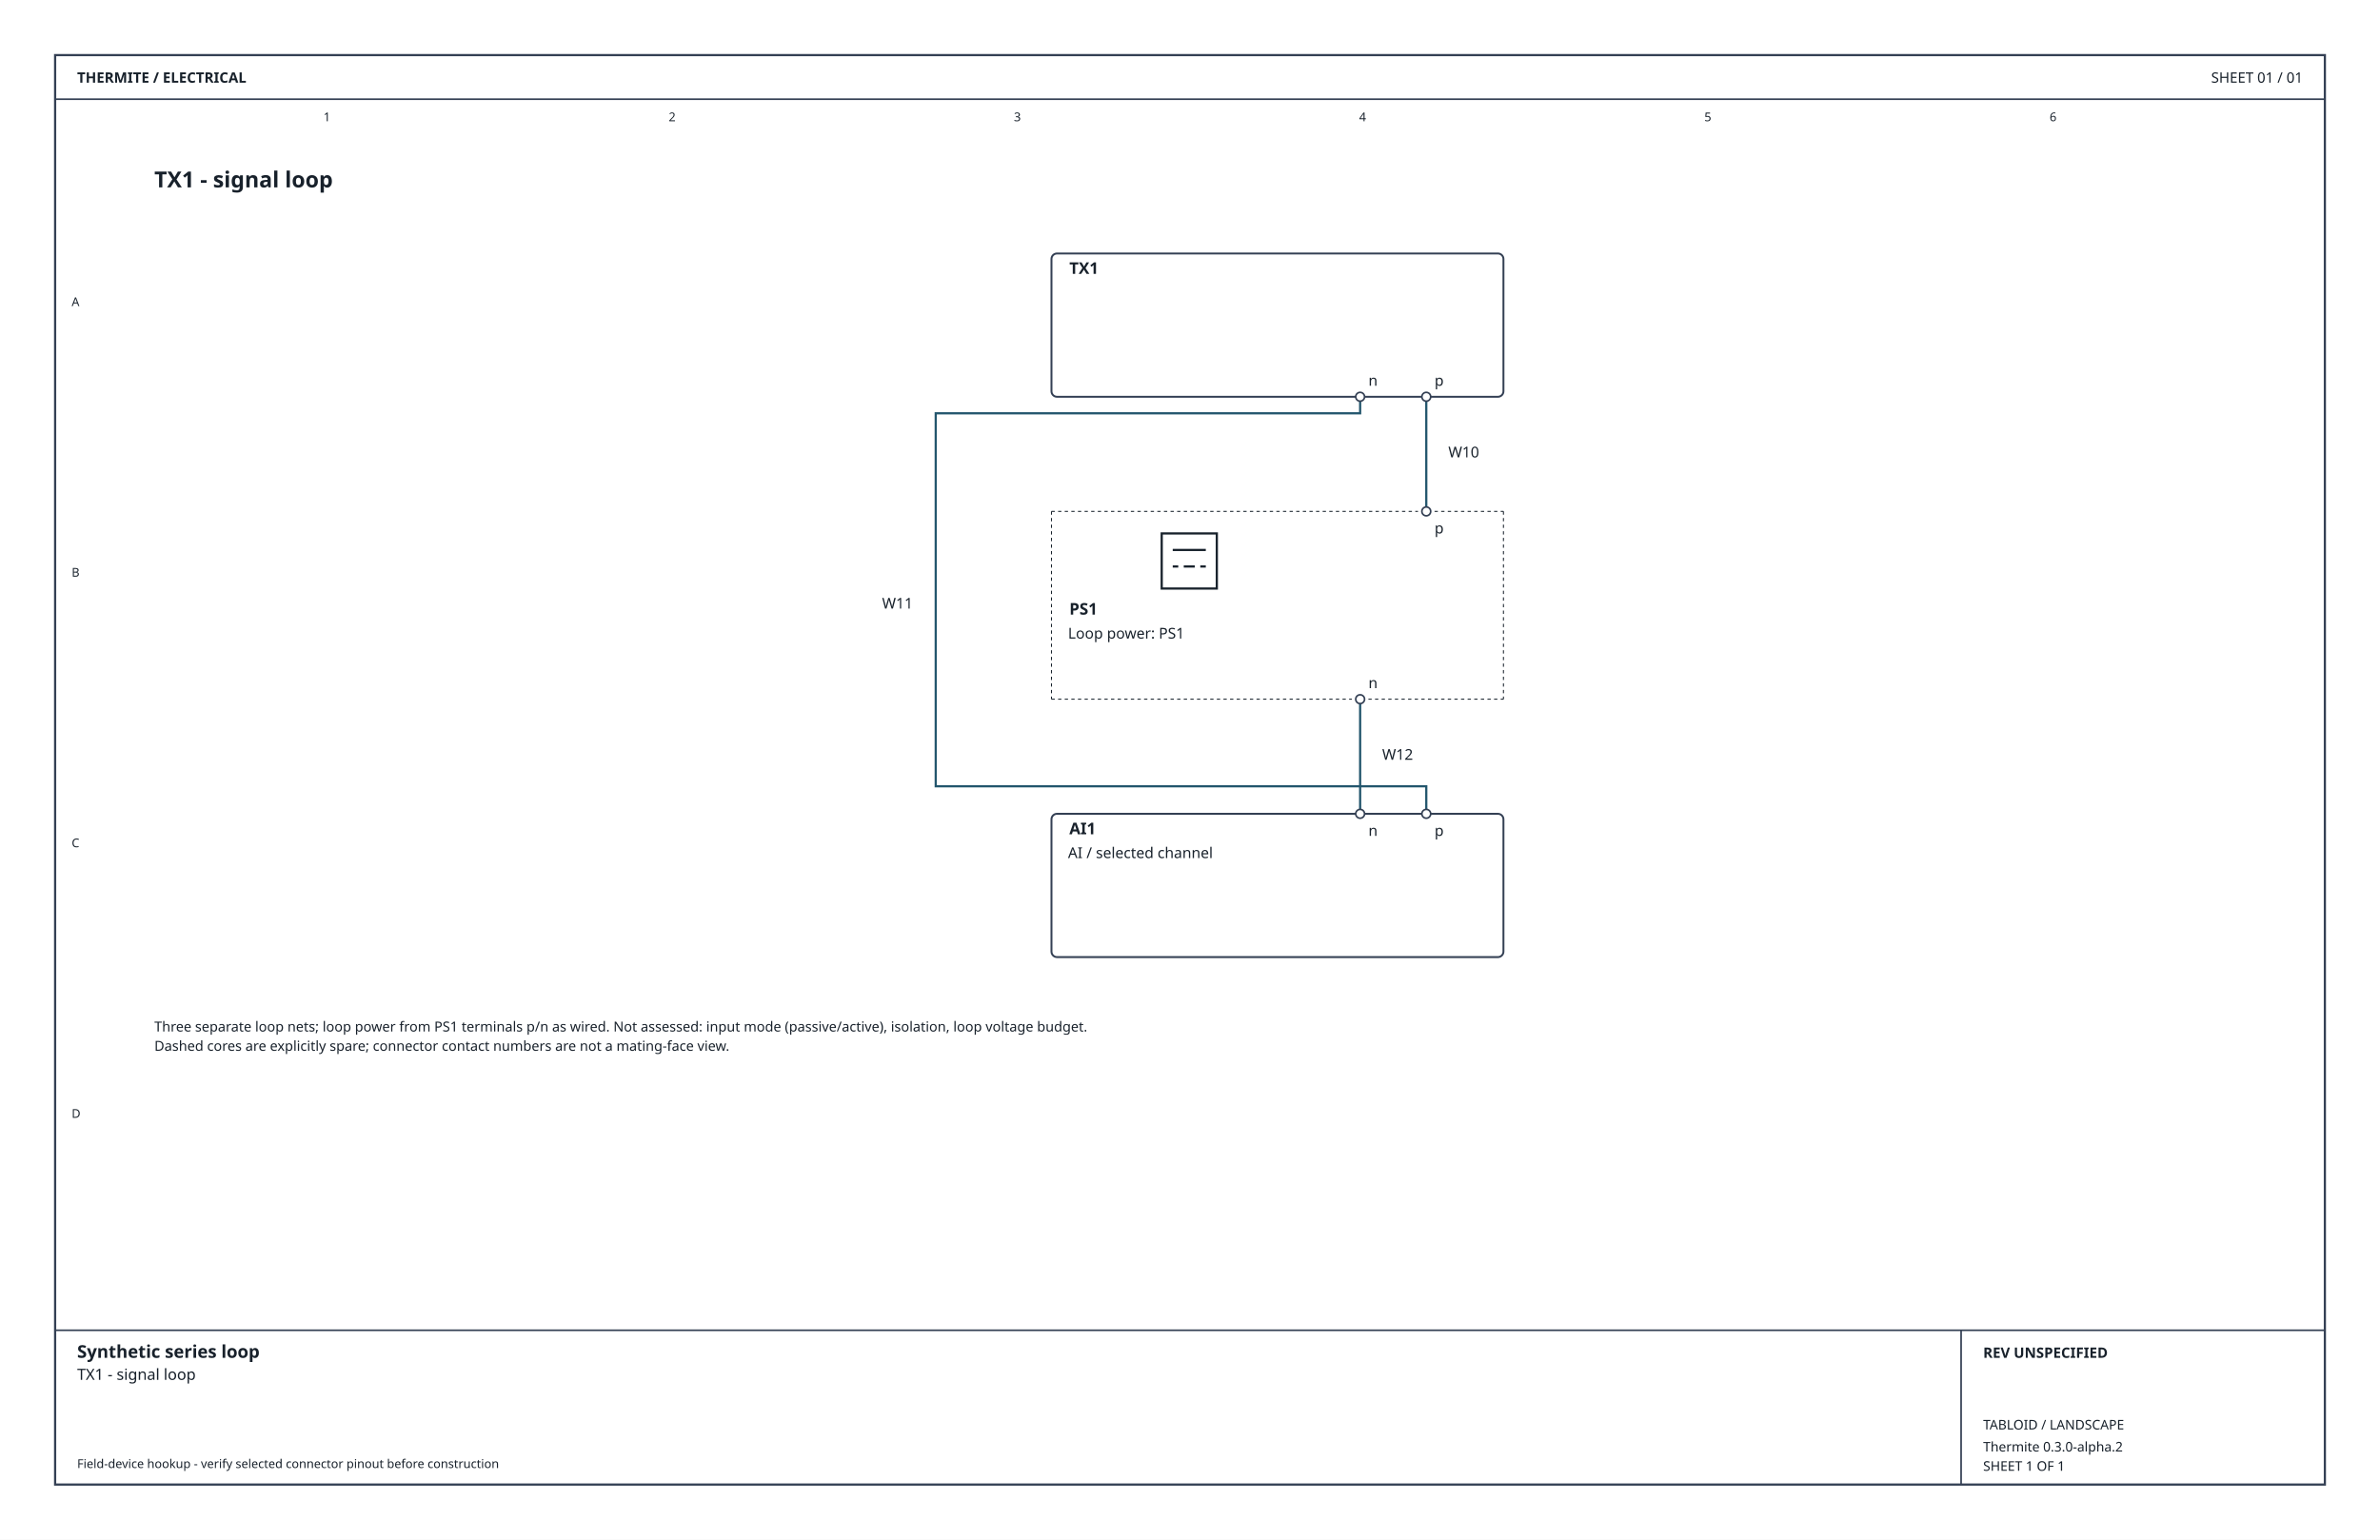
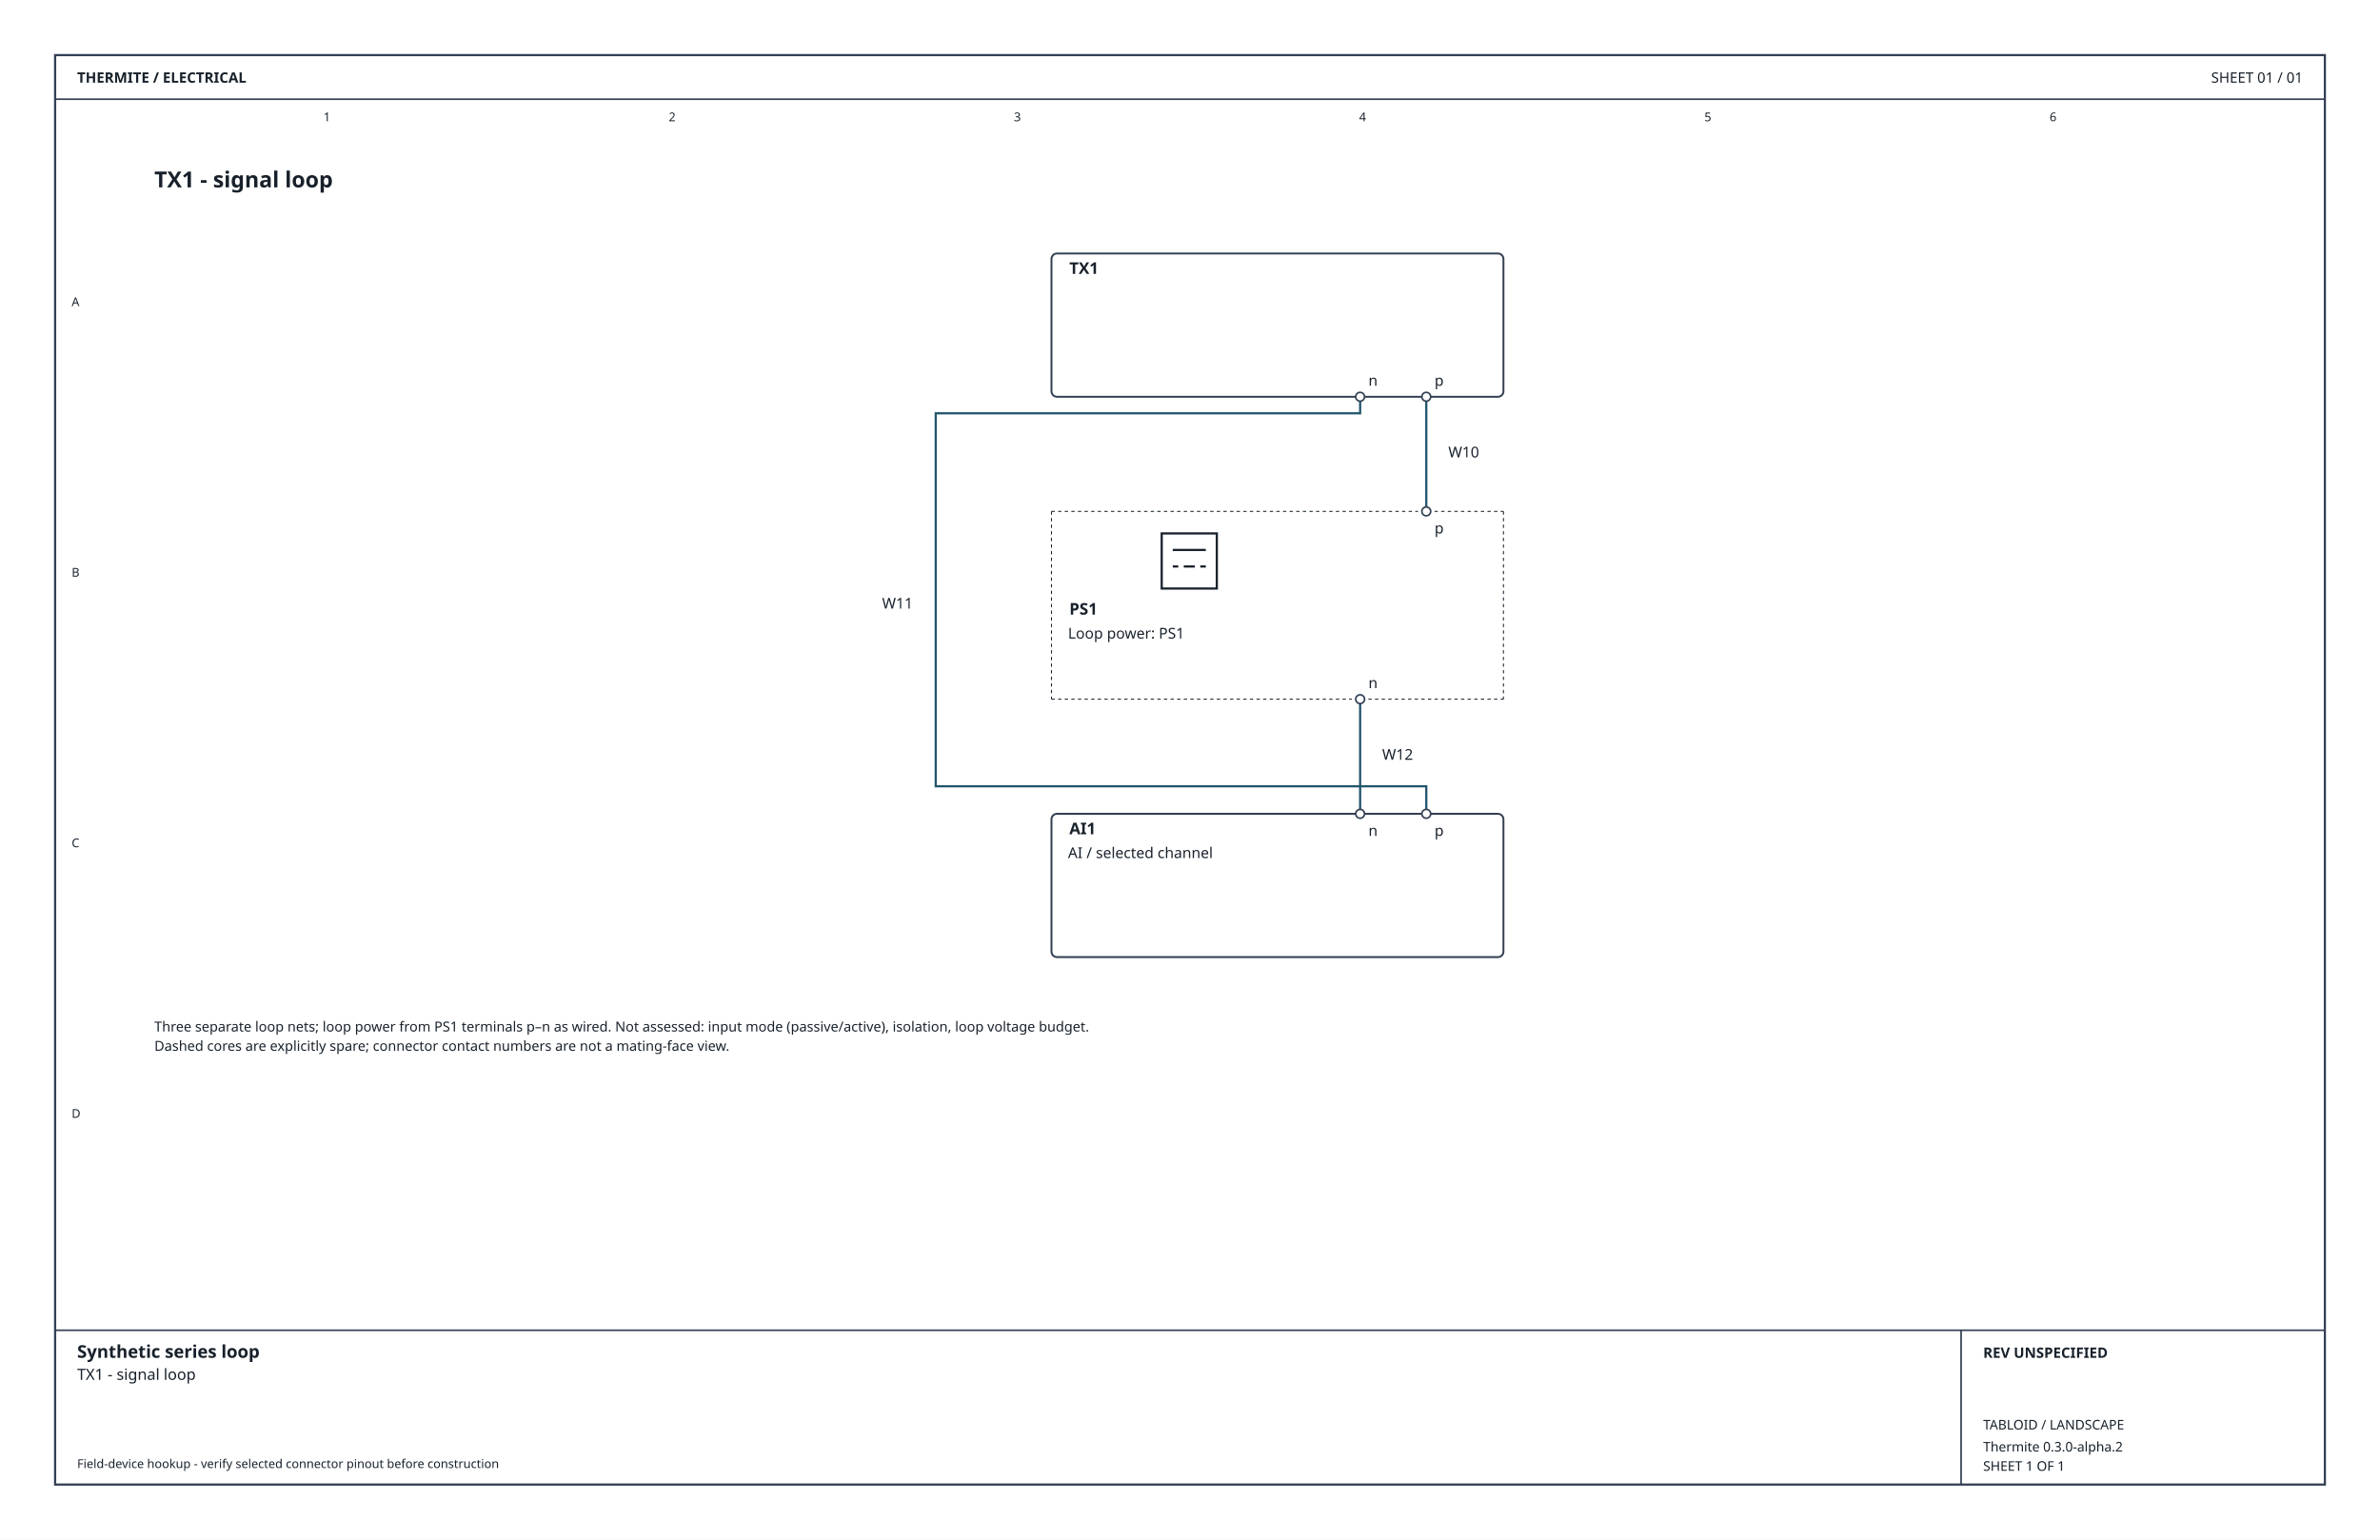
<svg xmlns="http://www.w3.org/2000/svg" width="431.8mm" height="279.4mm" viewBox="0 0 431.8 279.4" role="img" aria-label="TX1 - signal loop, sheet 1 of 1" data-sheet="1" data-total-sheets="1" data-paper="tabloid">
  <rect width="431.8" height="279.4" fill="white" />
  <rect x="10" y="10" width="411.8" height="259.4" fill="none" stroke="#344054" stroke-width="0.4" />
  <text x="14" y="15" font-family="Thermite Sans, Thermite Math, sans-serif" font-size="2.6" text-anchor="start" font-weight="700" fill="#18212b">THERMITE  /  ELECTRICAL</text>
  <text x="417.8" y="15" font-family="Thermite Sans, Thermite Math, sans-serif" font-size="2.6" text-anchor="end" font-weight="400" fill="#18212b">SHEET 01 / 01</text>
  <path d="M 10 18 L 421.8 18" fill="none" stroke="#344054" stroke-width="0.3" />
  <text x="28" y="34" font-family="Thermite Sans, Thermite Math, sans-serif" font-size="4" text-anchor="start" font-weight="700" fill="#18212b">TX1 - signal loop</text>
  <g transform="translate(153.032 40) scale(1)">
    <g transform="translate(0 0)">
      <g data-layout-source-port="p0_1_out" data-layout-target-port="p1_1_in" data-loop-conductor="74000000-0000-4000-8000-000000000010" data-net-id="net:sha256:d98b395fe0ca665f966ec3862ab463e6ff601ea7a52aa5109cd3808a62750df9" data-terminal-ends="[{&quot;deviceUid&quot;:&quot;74000000-0000-4000-8000-000000000002&quot;,&quot;terminalKey&quot;:&quot;p&quot;},{&quot;deviceUid&quot;:&quot;74000000-0000-4000-8000-000000000001&quot;,&quot;terminalKey&quot;:&quot;p&quot;}]">
        <path d="M 105.736 32 L 105.736 52.8" fill="none" stroke="#23566d" stroke-width="0.4" stroke-linecap="round" />
        <rect x="108.736" y="40" width="8.736" height="4.8" fill="white" />
        <text x="109.736" y="43" font-family="Thermite Sans, Thermite Math, sans-serif" font-size="2.7" text-anchor="start" font-weight="400" fill="#18212b">W10</text>
      </g>
      <g data-layout-source-port="p0_0_out" data-layout-target-port="p2_1_in" data-loop-conductor="74000000-0000-4000-8000-000000000011" data-net-id="net:sha256:7de6a5afa363ee7eea0244251aae33c2cc92d054af4aebb3340571a36421c2fc" data-terminal-ends="[{&quot;deviceUid&quot;:&quot;74000000-0000-4000-8000-000000000002&quot;,&quot;terminalKey&quot;:&quot;n&quot;},{&quot;deviceUid&quot;:&quot;74000000-0000-4000-8000-000000000003&quot;,&quot;terminalKey&quot;:&quot;p&quot;}]">
        <path d="M 93.736 32 L 93.736 35 L 16.736 35 L 16.736 102.68 L 105.736 102.68 L 105.736 107.68" fill="none" stroke="#23566d" stroke-width="0.4" stroke-linecap="round" />
        <rect x="6" y="67.44" width="8.736" height="4.8" fill="white" />
        <text x="7" y="70.44" font-family="Thermite Sans, Thermite Math, sans-serif" font-size="2.7" text-anchor="start" font-weight="400" fill="#18212b">W11</text>
      </g>
      <g data-layout-source-port="p1_0_out" data-layout-target-port="p2_0_in" data-loop-conductor="74000000-0000-4000-8000-000000000012" data-net-id="net:sha256:c1866bbc5434b5acb0ebbbe4e05f0fff4a0af07fa04efa300b68371396d844bd" data-terminal-ends="[{&quot;deviceUid&quot;:&quot;74000000-0000-4000-8000-000000000001&quot;,&quot;terminalKey&quot;:&quot;n&quot;},{&quot;deviceUid&quot;:&quot;74000000-0000-4000-8000-000000000003&quot;,&quot;terminalKey&quot;:&quot;n&quot;}]">
        <path d="M 93.736 86.88 L 93.736 107.68" fill="none" stroke="#23566d" stroke-width="0.4" stroke-linecap="round" />
        <rect x="96.736" y="94.88" width="8.736" height="4.8" fill="white" />
        <text x="97.736" y="97.88" font-family="Thermite Sans, Thermite Math, sans-serif" font-size="2.7" text-anchor="start" font-weight="400" fill="#18212b">W12</text>
      </g>
      <g data-device-uid="74000000-0000-4000-8000-000000000002" data-body-width="82" data-body-height="26" transform="translate(37.736 6)">
        <rect width="82" height="26" rx="1" fill="white" stroke="#344054" stroke-width="0.35" />
        <text data-tag-owner-uid="74000000-0000-4000-8000-000000000002" data-tag-kind="body" data-tag-block="74000000-0000-4000-8000-000000000002" data-tag-field="designation" data-tag-row-start="0" data-tag-row-end="3" x="3.24" y="3.702" font-family="Thermite Sans, Thermite Math, sans-serif" font-size="2.916" text-anchor="start" font-weight="700" fill="#18212b">TX1</text>
        <g data-layout-port="p0_0_out" data-loop-terminal="[&quot;74000000-0000-4000-8000-000000000002&quot;,&quot;n&quot;]">
          <circle cx="56" cy="26" r="0.8" fill="white" stroke="#344054" stroke-width="0.3" />
          <text x="57.5" y="24" font-family="Thermite Sans, Thermite Math, sans-serif" font-size="2.7" text-anchor="start" font-weight="400" fill="#18212b">n</text>
        </g>
        <g data-layout-port="p0_1_out" data-loop-terminal="[&quot;74000000-0000-4000-8000-000000000002&quot;,&quot;p&quot;]">
          <circle cx="68" cy="26" r="0.8" fill="white" stroke="#344054" stroke-width="0.3" />
          <text x="69.5" y="24" font-family="Thermite Sans, Thermite Math, sans-serif" font-size="2.7" text-anchor="start" font-weight="400" fill="#18212b">p</text>
        </g>
      </g>
      <g data-device-uid="74000000-0000-4000-8000-000000000001" data-body-width="82" data-body-height="34.08" transform="translate(37.736 52.8)">
        <g data-source-enclosure="true" fill="none">
          <rect width="82" height="34.08" fill="white" stroke="none" />
          <line x1="0" y1="0" x2="0" y2="34.08" stroke="#17212b" stroke-width="0.18" stroke-dasharray="0.6 0.6" />
          <line x1="82" y1="0" x2="82" y2="34.08" stroke="#17212b" stroke-width="0.18" stroke-dasharray="0.6 0.6" />
          <line x1="0" y1="0" x2="66.5" y2="0" stroke="#17212b" stroke-width="0.18" stroke-dasharray="0.6 0.6" />
          <line x1="69.5" y1="0" x2="82" y2="0" stroke="#17212b" stroke-width="0.18" stroke-dasharray="0.6 0.6" />
          <line x1="0" y1="34.08" x2="54.5" y2="34.08" stroke="#17212b" stroke-width="0.18" stroke-dasharray="0.6 0.6" />
          <line x1="57.5" y1="34.08" x2="82" y2="34.08" stroke="#17212b" stroke-width="0.18" stroke-dasharray="0.6 0.6" />
        </g>
        <g transform="translate(19 3)">
          <g data-circuit-mark="dc-output" stroke="#17212b" stroke-width="0.4" fill="none">
            <rect x="1" y="1" width="10" height="10" />
            <line x1="3" y1="4" x2="9" y2="4" />
            <line x1="3" y1="7" x2="4" y2="7" />
            <line x1="5" y1="7" x2="7" y2="7" />
            <line x1="8" y1="7" x2="9" y2="7" />
          </g>
        </g>
        <text data-tag-owner-uid="74000000-0000-4000-8000-000000000001" data-tag-kind="body" data-tag-block="74000000-0000-4000-8000-000000000001" data-tag-field="designation" data-tag-row-start="0" data-tag-row-end="3" x="3.24" y="18.731" font-family="Thermite Sans, Thermite Math, sans-serif" font-size="2.916" text-anchor="start" font-weight="700" fill="#18212b">PS1</text>
        <text x="3" y="23.08" font-family="Thermite Sans, Thermite Math, sans-serif" font-size="2.7" text-anchor="start" font-weight="400" fill="#18212b">Loop power: PS1</text>
        <g data-layout-port="p1_0_out" data-loop-terminal="[&quot;74000000-0000-4000-8000-000000000001&quot;,&quot;n&quot;]">
          <circle cx="56" cy="34.08" r="0.8" fill="white" stroke="#344054" stroke-width="0.3" />
          <text x="57.5" y="32.08" font-family="Thermite Sans, Thermite Math, sans-serif" font-size="2.7" text-anchor="start" font-weight="400" fill="#18212b">n</text>
        </g>
        <g data-layout-port="p1_1_in" data-loop-terminal="[&quot;74000000-0000-4000-8000-000000000001&quot;,&quot;p&quot;]">
          <circle cx="68" cy="0" r="0.8" fill="white" stroke="#344054" stroke-width="0.3" />
          <text x="69.5" y="4" font-family="Thermite Sans, Thermite Math, sans-serif" font-size="2.7" text-anchor="start" font-weight="400" fill="#18212b">p</text>
        </g>
      </g>
      <g data-device-uid="74000000-0000-4000-8000-000000000003" data-body-width="82" data-body-height="26" transform="translate(37.736 107.68)">
        <rect width="82" height="26" rx="1" fill="white" stroke="#344054" stroke-width="0.35" />
        <text data-tag-owner-uid="74000000-0000-4000-8000-000000000003" data-tag-kind="body" data-tag-block="74000000-0000-4000-8000-000000000003" data-tag-field="designation" data-tag-row-start="0" data-tag-row-end="3" x="3.24" y="3.711" font-family="Thermite Sans, Thermite Math, sans-serif" font-size="2.916" text-anchor="start" font-weight="700" fill="#18212b">AI1</text>
        <text x="3" y="8.031" font-family="Thermite Sans, Thermite Math, sans-serif" font-size="2.7" text-anchor="start" font-weight="400" fill="#18212b">AI / selected channel</text>
        <g data-layout-port="p2_0_in" data-loop-terminal="[&quot;74000000-0000-4000-8000-000000000003&quot;,&quot;n&quot;]">
          <circle cx="56" cy="0" r="0.8" fill="white" stroke="#344054" stroke-width="0.3" />
          <text x="57.5" y="4" font-family="Thermite Sans, Thermite Math, sans-serif" font-size="2.7" text-anchor="start" font-weight="400" fill="#18212b">n</text>
        </g>
        <g data-layout-port="p2_1_in" data-loop-terminal="[&quot;74000000-0000-4000-8000-000000000003&quot;,&quot;p&quot;]">
          <circle cx="68" cy="0" r="0.8" fill="white" stroke="#344054" stroke-width="0.3" />
          <text x="69.5" y="4" font-family="Thermite Sans, Thermite Math, sans-serif" font-size="2.7" text-anchor="start" font-weight="400" fill="#18212b">p</text>
        </g>
      </g>
    </g>
  </g>
  <g data-engine-notes="true">
-     <text x="28" y="187.18" font-family="Thermite Sans, Thermite Math, sans-serif" font-size="2.5" text-anchor="start" font-weight="400" fill="#18212b">Three separate loop nets; loop power from PS1 terminals p/n as wired. Not assessed: input mode (passive/active), isolation, loop voltage budget.</text>
+     <text x="28" y="187.18" font-family="Thermite Sans, Thermite Math, sans-serif" font-size="2.5" text-anchor="start" font-weight="400" fill="#18212b">Three separate loop nets; loop power from PS1 terminals p–n as wired. Not assessed: input mode (passive/active), isolation, loop voltage budget.</text>
    <text x="28" y="190.68" font-family="Thermite Sans, Thermite Math, sans-serif" font-size="2.5" text-anchor="start" font-weight="400" fill="#18212b">Dashed cores are explicitly spare; connector contact numbers are not a mating-face view.</text>
  </g>
  <text x="59.317" y="22" font-family="Thermite Sans, Thermite Math, sans-serif" font-size="2.2" text-anchor="middle" font-weight="400" fill="#18212b">1</text>
  <text x="121.95" y="22" font-family="Thermite Sans, Thermite Math, sans-serif" font-size="2.2" text-anchor="middle" font-weight="400" fill="#18212b">2</text>
  <text x="184.583" y="22" font-family="Thermite Sans, Thermite Math, sans-serif" font-size="2.2" text-anchor="middle" font-weight="400" fill="#18212b">3</text>
  <text x="247.217" y="22" font-family="Thermite Sans, Thermite Math, sans-serif" font-size="2.2" text-anchor="middle" font-weight="400" fill="#18212b">4</text>
  <text x="309.85" y="22" font-family="Thermite Sans, Thermite Math, sans-serif" font-size="2.2" text-anchor="middle" font-weight="400" fill="#18212b">5</text>
  <text x="372.483" y="22" font-family="Thermite Sans, Thermite Math, sans-serif" font-size="2.2" text-anchor="middle" font-weight="400" fill="#18212b">6</text>
  <text x="13" y="55.55" font-family="Thermite Sans, Thermite Math, sans-serif" font-size="2.2" text-anchor="start" font-weight="400" fill="#18212b">A</text>
  <text x="13" y="104.65" font-family="Thermite Sans, Thermite Math, sans-serif" font-size="2.2" text-anchor="start" font-weight="400" fill="#18212b">B</text>
  <text x="13" y="153.75" font-family="Thermite Sans, Thermite Math, sans-serif" font-size="2.2" text-anchor="start" font-weight="400" fill="#18212b">C</text>
  <text x="13" y="202.85" font-family="Thermite Sans, Thermite Math, sans-serif" font-size="2.2" text-anchor="start" font-weight="400" fill="#18212b">D</text>
  <path d="M 10 241.4 L 421.8 241.4" fill="none" stroke="#344054" stroke-width="0.3" />
  <path d="M 355.8 241.4 L 355.8 269.4" fill="none" stroke="#344054" stroke-width="0.3" />
  <text x="14" y="246.4" font-family="Thermite Sans, Thermite Math, sans-serif" font-size="3.2" text-anchor="start" font-weight="700" fill="#18212b">Synthetic series loop</text>
  <text x="14" y="250.4" font-family="Thermite Sans, Thermite Math, sans-serif" font-size="2.8" text-anchor="start" font-weight="400" fill="#18212b">TX1 - signal loop</text>
  <text x="14" y="266.4" font-family="Thermite Sans, Thermite Math, sans-serif" font-size="2.2" text-anchor="start" font-weight="400" fill="#18212b">Field-device hookup - verify selected connector pinout before construction</text>
  <text x="359.8" y="246.4" font-family="Thermite Sans, Thermite Math, sans-serif" font-size="2.6" text-anchor="start" font-weight="700" fill="#18212b">REV UNSPECIFIED</text>
  <text x="359.8" y="259.4" font-family="Thermite Sans, Thermite Math, sans-serif" font-size="2.4" text-anchor="start" font-weight="400" fill="#18212b">TABLOID / LANDSCAPE</text>
  <text x="359.8" y="263.4" font-family="Thermite Sans, Thermite Math, sans-serif" font-size="2.4" text-anchor="start" font-weight="400" fill="#18212b">Thermite 0.3.0-alpha.2</text>
  <text x="359.8" y="266.9" font-family="Thermite Sans, Thermite Math, sans-serif" font-size="2.4" text-anchor="start" font-weight="400" fill="#18212b">SHEET 1 OF 1</text>
</svg>
